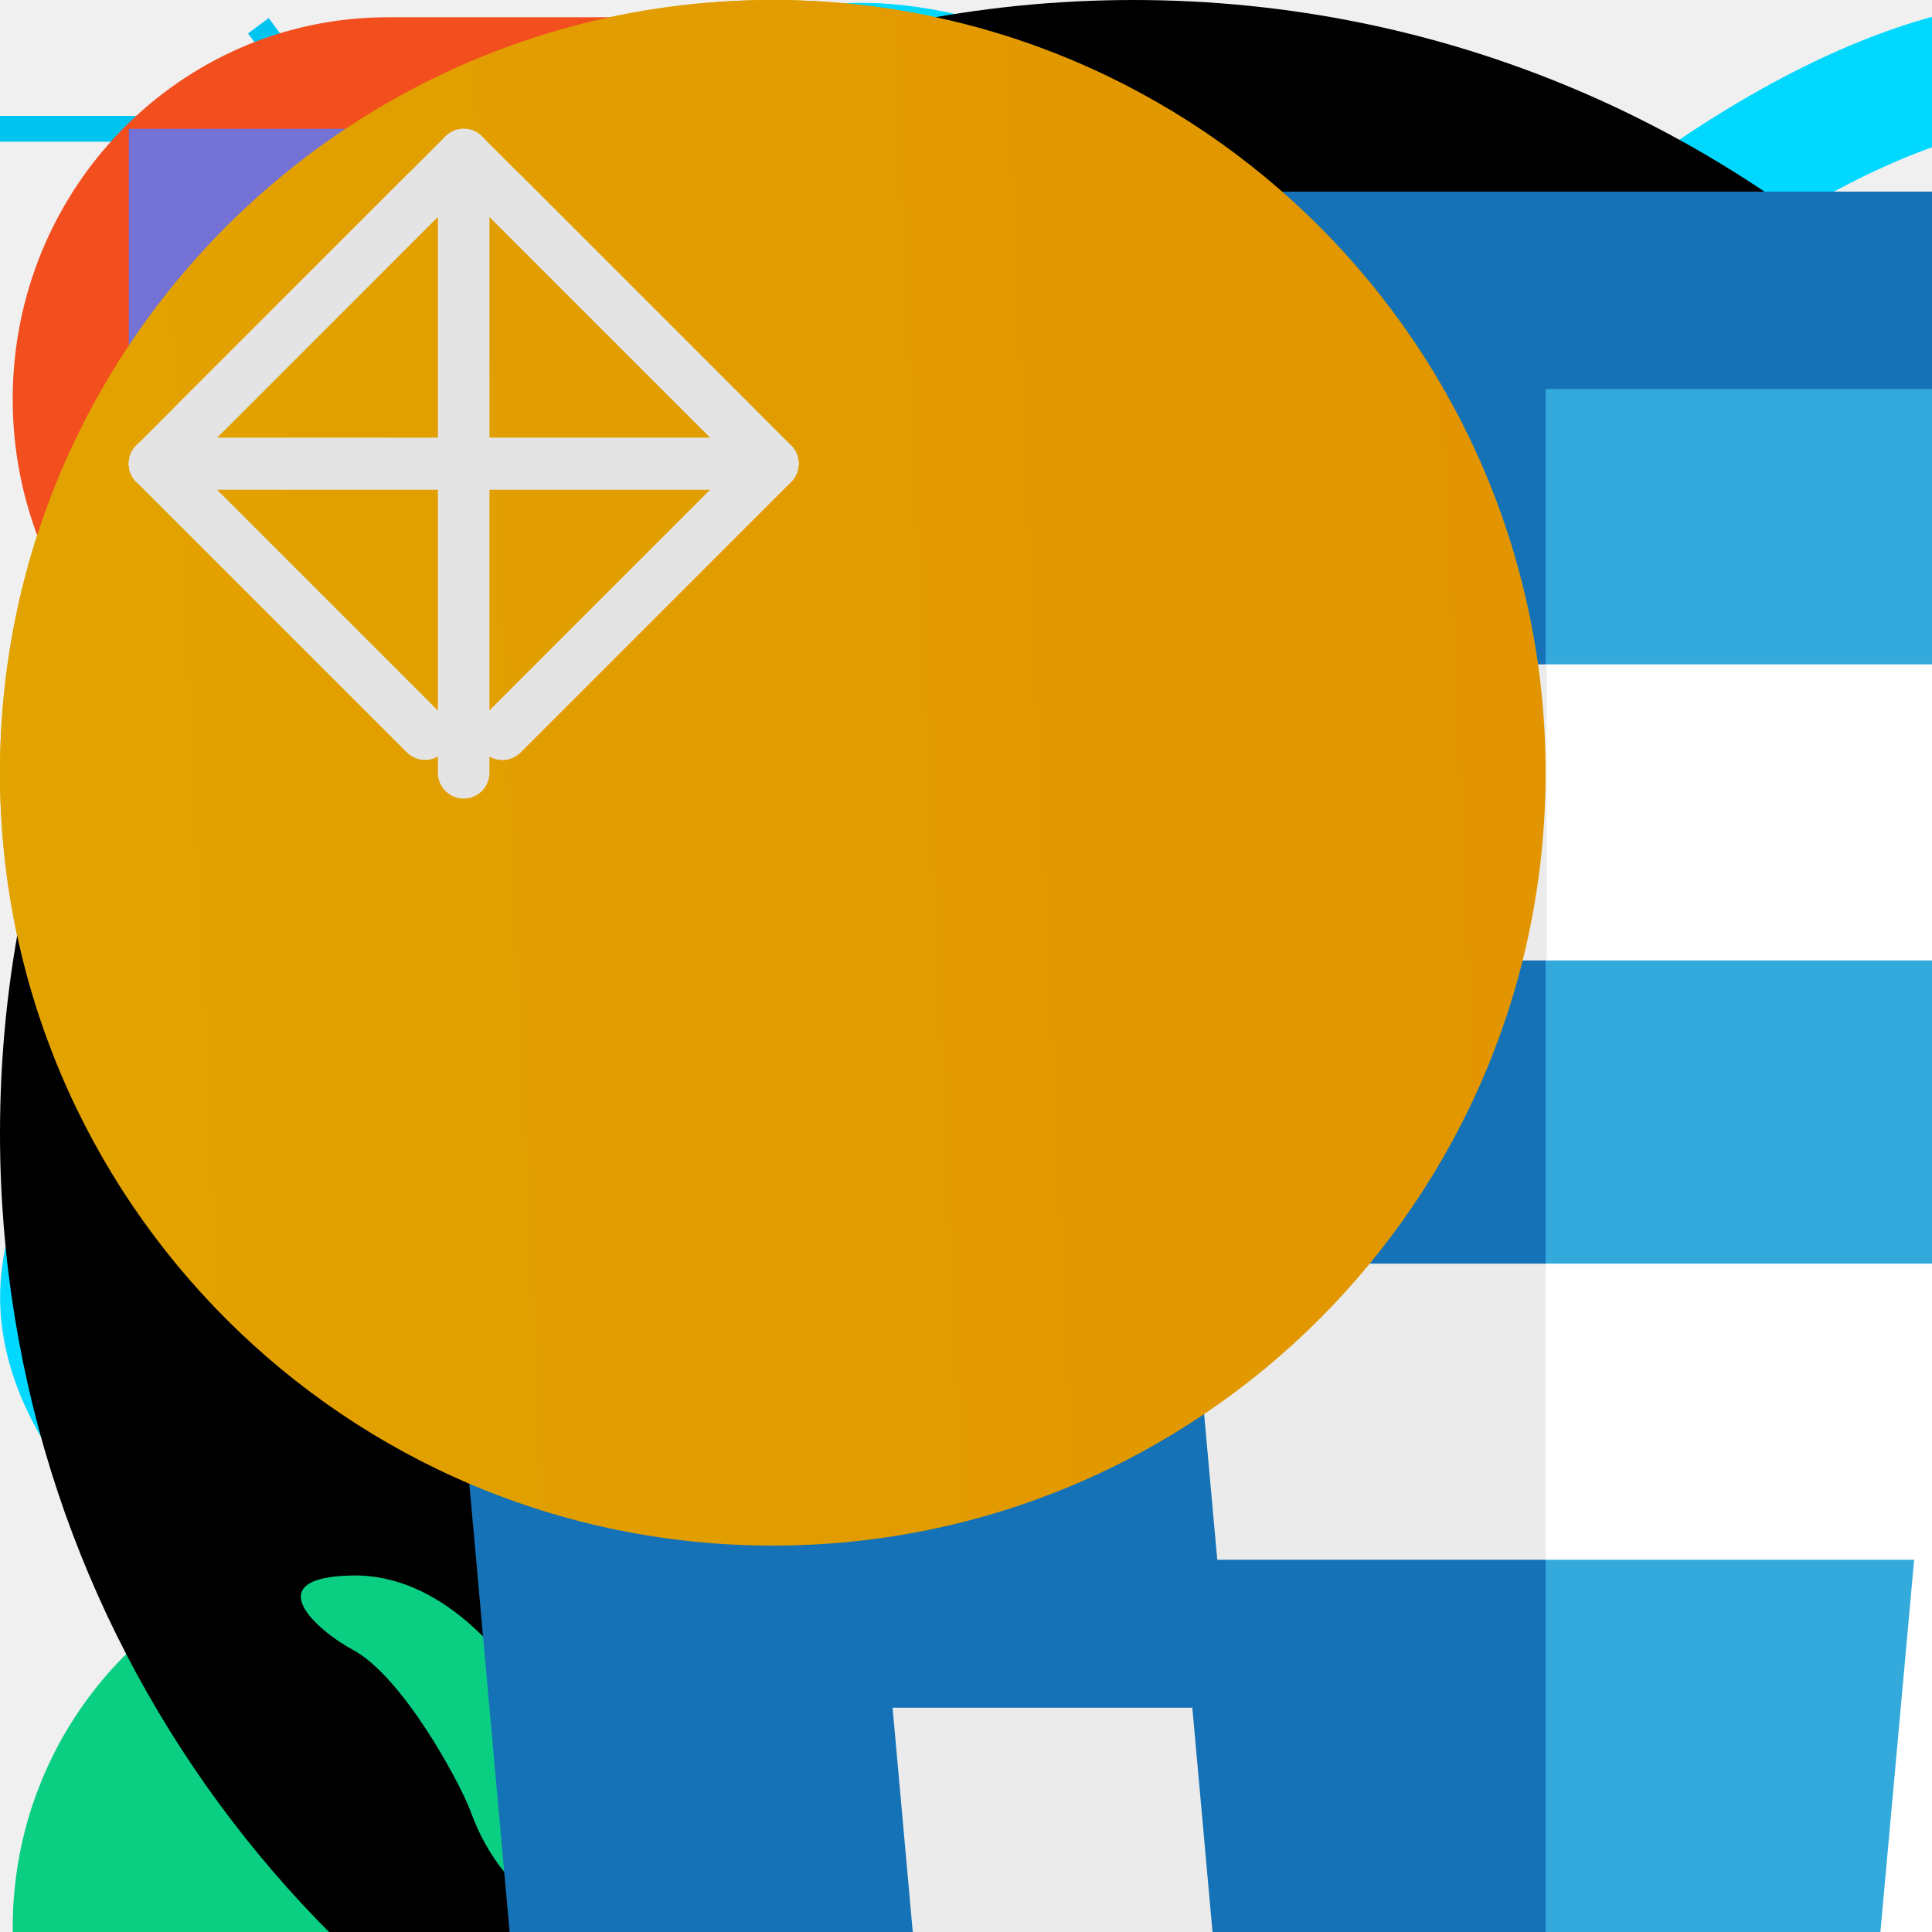
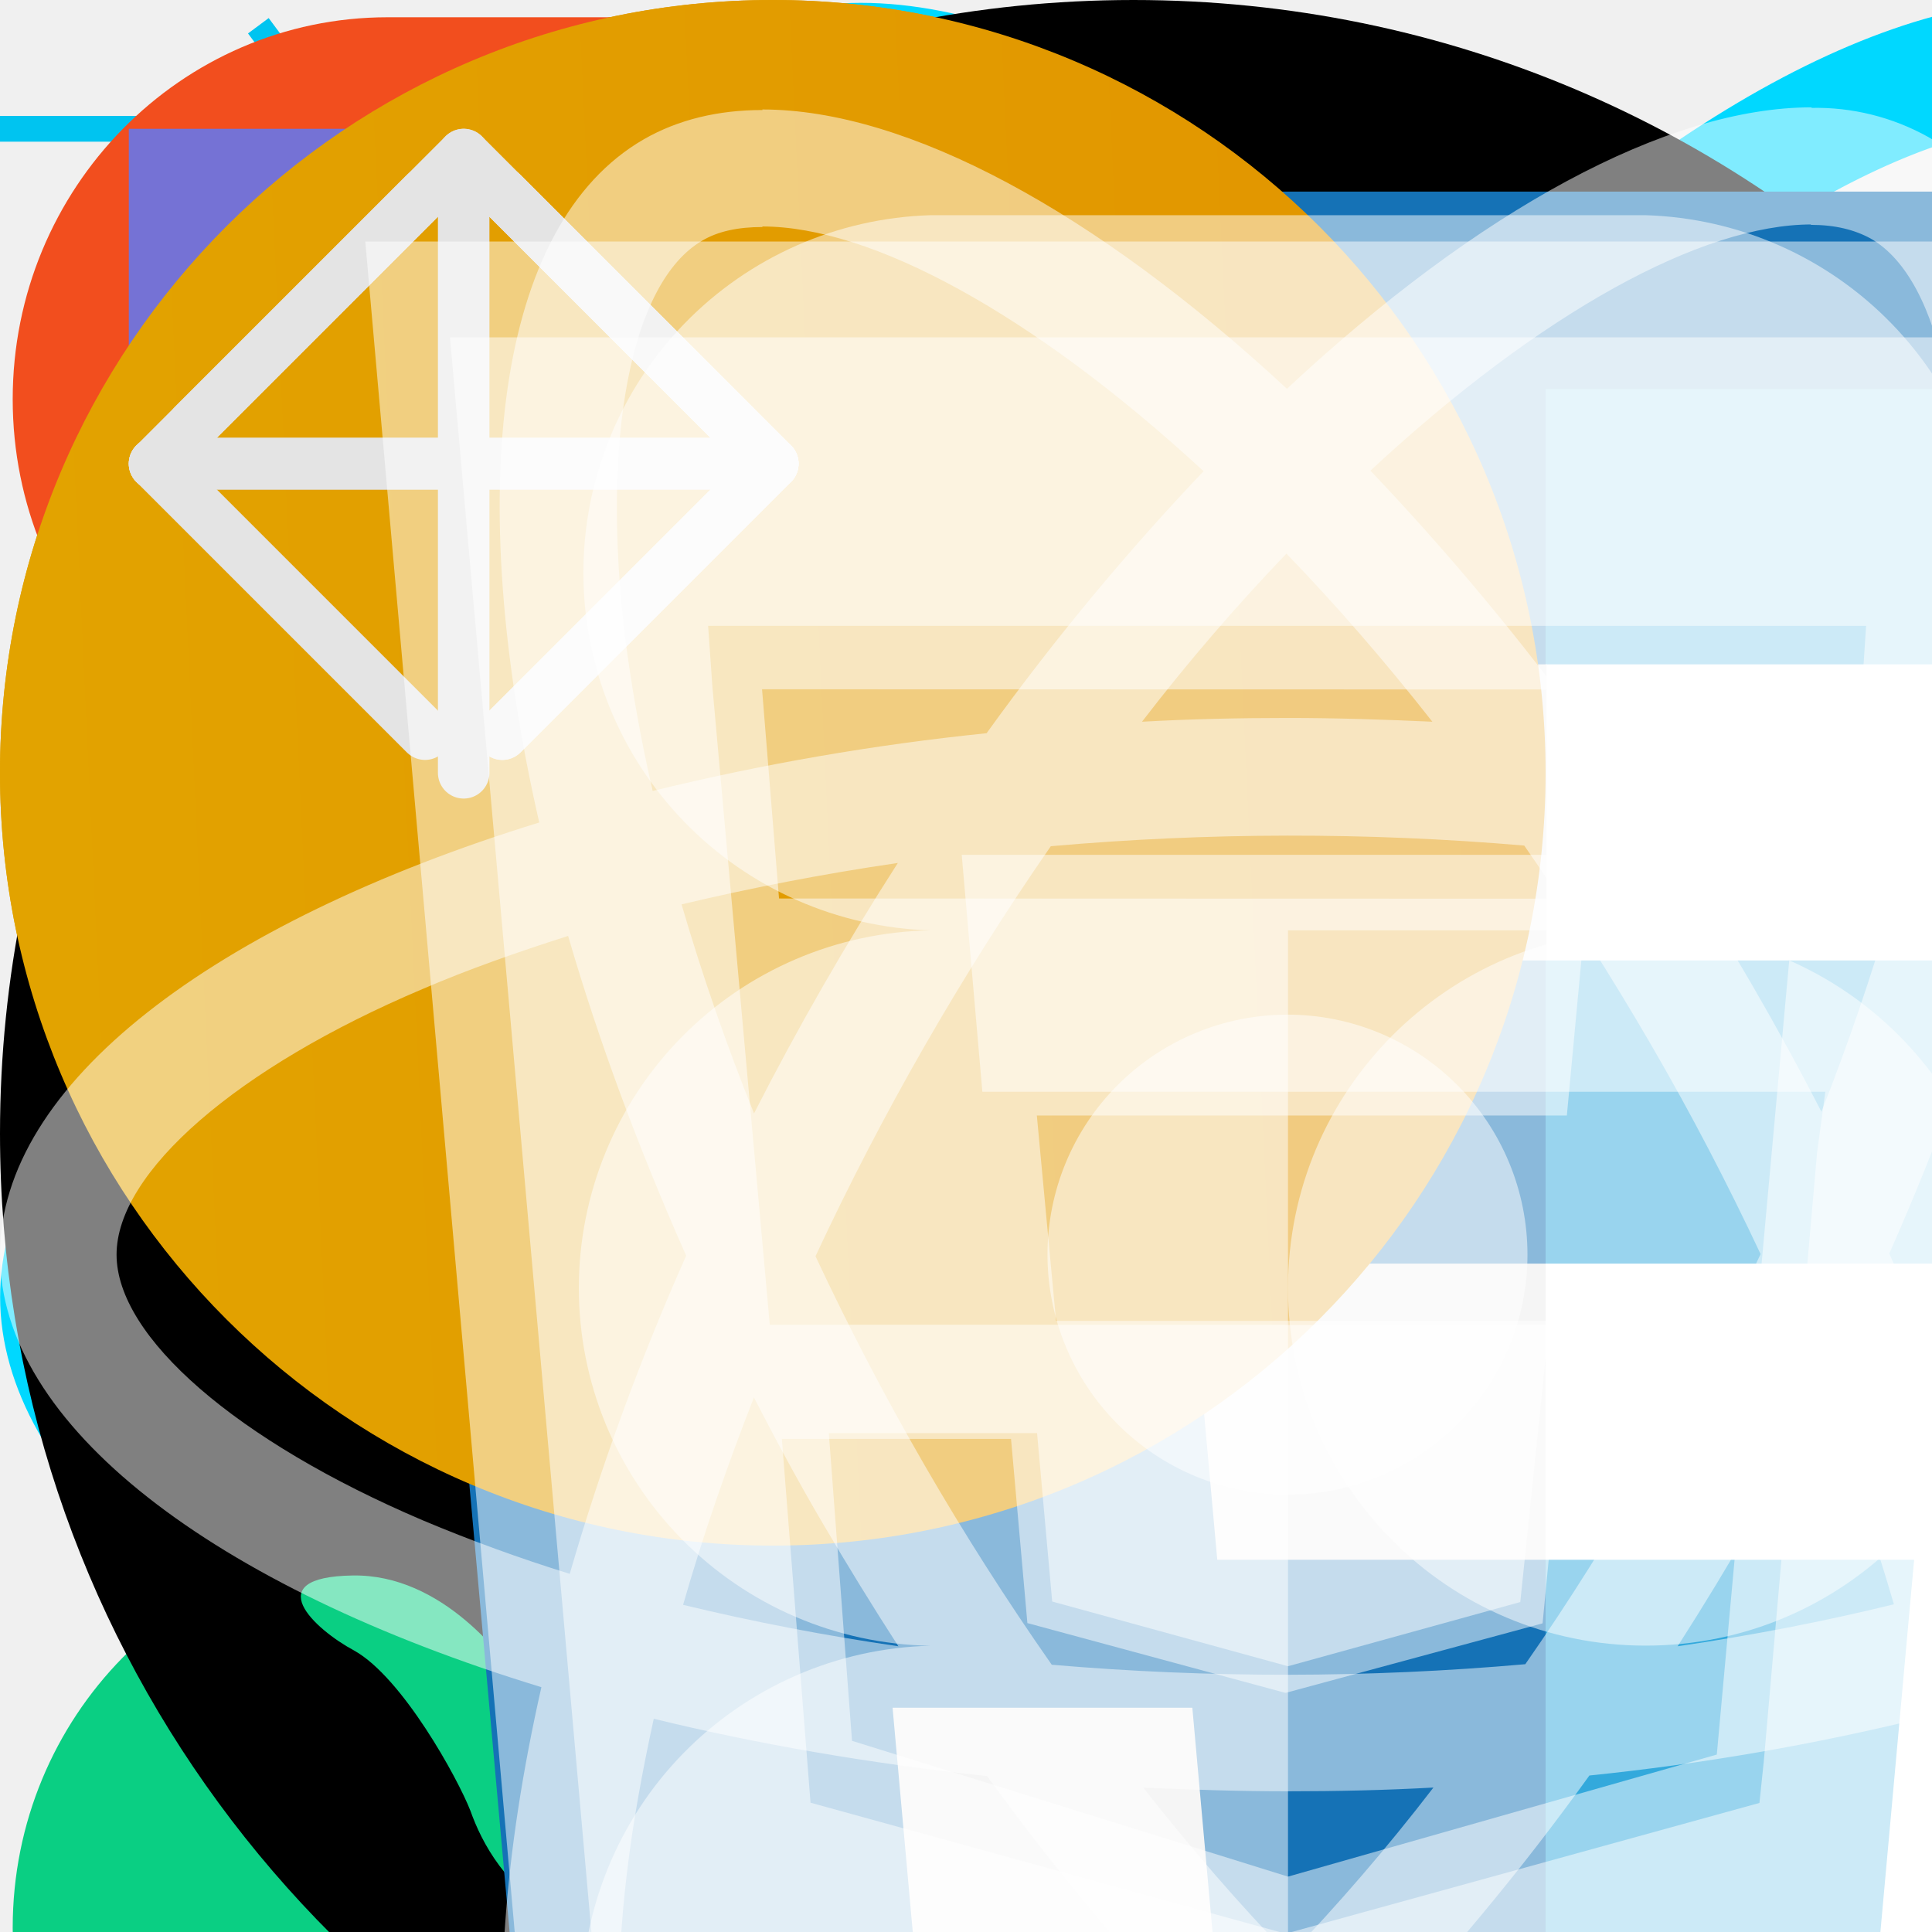
<svg xmlns="http://www.w3.org/2000/svg" width="75" height="75" viewBox="0 0 75 75" fill="none">
  <g id="ship">
    <path d="M5.417 24L17.023 42L32.5 29L5.417 24Z" stroke="#00C1EC" stroke-width="4" stroke-linecap="round" stroke-linejoin="round" />
    <path d="M59.583 24L47.977 42L32.5 29L59.583 24Z" stroke="#00C1EC" stroke-width="4" stroke-linecap="round" stroke-linejoin="round" />
    <path d="M17.604 42H47.396L32.5 29L17.604 42Z" stroke="#00C1EC" stroke-width="4" stroke-linecap="round" stroke-linejoin="round" />
    <path d="M16.25 26L32.5 4L48.75 26" stroke="#00C1EC" stroke-width="4" stroke-linejoin="round" />
  </g>
  <g id="code">
    <path d="M23.047 52.441L26.953 47.559L14.378 37.5L26.953 27.441L23.047 22.559L7.422 35.059C7.056 35.352 6.76 35.724 6.557 36.146C6.354 36.568 6.248 37.031 6.248 37.5C6.248 37.969 6.354 38.431 6.557 38.854C6.76 39.276 7.056 39.648 7.422 39.941L23.047 52.441ZM51.953 22.559L48.047 27.441L60.622 37.5L48.047 47.559L51.953 52.441L67.578 39.941C67.944 39.648 68.24 39.276 68.443 38.854C68.646 38.431 68.751 37.969 68.751 37.5C68.751 37.031 68.646 36.568 68.443 36.146C68.24 35.724 67.944 35.352 67.578 35.059L51.953 22.559ZM46.8 10.05L34.3 66.3L28.197 64.944L40.697 8.694L46.8 10.05Z" fill="#00C4F0" />
  </g>
  <g id="html">
    <path d="M22.132 102.004L13.706 7.5H106.294L97.856 101.989L59.944 112.5L22.132 102.004Z" fill="#E44F26" />
    <path d="M60 104.468L90.638 95.974L97.845 15.229H60V104.468Z" fill="#F1662A" />
    <path d="M60 50.276H44.663L43.605 38.407H60V26.816H30.938L31.215 29.929L34.061 61.867H60V50.276ZM60 80.377L59.947 80.392L47.04 76.909L46.215 67.665H34.579L36.203 85.86L59.947 92.453L60 92.438V80.377Z" fill="#EBEBEB" />
    <path d="M59.959 50.276V61.867H74.231L72.889 76.901L59.959 80.389V92.449L83.723 85.86L83.895 83.903L86.618 53.389L86.903 50.276H59.959ZM59.959 26.816V38.407H87.957L88.189 35.805L88.718 29.929L88.995 26.816H59.959Z" fill="white" />
  </g>
  <g id="vscode">
    <path d="M101.535 17.605L81.354 7.889C80.214 7.339 78.932 7.158 77.685 7.37C76.437 7.582 75.287 8.177 74.393 9.072L8.33 69.3C7.529 70.027 7.049 71.043 6.996 72.124C6.944 73.205 7.323 74.263 8.05 75.064C8.138 75.159 8.225 75.25 8.32 75.334L13.713 80.234C14.418 80.875 15.325 81.25 16.277 81.292C17.229 81.334 18.166 81.042 18.925 80.465L98.497 20.125C99.098 19.669 99.814 19.39 100.566 19.319C101.317 19.248 102.073 19.388 102.749 19.723C103.425 20.058 103.993 20.576 104.391 21.217C104.789 21.858 105 22.598 105 23.352V23.117C105 21.966 104.675 20.837 104.062 19.862C103.449 18.887 102.573 18.105 101.535 17.605Z" fill="#0065A9" />
    <path d="M101.535 94.395L81.354 104.115C80.214 104.662 78.932 104.843 77.685 104.631C76.438 104.419 75.288 103.825 74.393 102.932L8.33 42.7C7.529 41.973 7.049 40.957 6.996 39.876C6.944 38.795 7.323 37.737 8.05 36.935C8.138 36.841 8.225 36.75 8.32 36.666L13.713 31.766C14.419 31.122 15.328 30.746 16.282 30.704C17.237 30.662 18.175 30.956 18.935 31.535L98.497 91.875C99.098 92.331 99.814 92.61 100.566 92.681C101.317 92.752 102.073 92.612 102.749 92.277C103.425 91.942 103.993 91.424 104.391 90.783C104.789 90.142 105 89.403 105 88.648V88.9C104.996 90.049 104.669 91.173 104.057 92.145C103.444 93.117 102.57 93.897 101.535 94.395Z" fill="#007ACC" />
    <path d="M81.354 104.114C80.214 104.662 78.932 104.843 77.685 104.631C76.438 104.419 75.287 103.825 74.392 102.931C74.895 103.428 75.533 103.764 76.226 103.899C76.919 104.034 77.637 103.962 78.289 103.691C78.941 103.42 79.499 102.963 79.892 102.376C80.285 101.79 80.497 101.1 80.5 100.394V11.606C80.501 10.896 80.29 10.203 79.897 9.613C79.502 9.023 78.942 8.563 78.287 8.292C77.631 8.02 76.91 7.949 76.214 8.088C75.518 8.227 74.879 8.57 74.378 9.072C75.273 8.177 76.423 7.582 77.67 7.37C78.917 7.157 80.2 7.337 81.34 7.885L101.517 17.587C102.559 18.084 103.438 18.866 104.054 19.841C104.67 20.817 104.998 21.946 105 23.1V88.9C105 90.053 104.675 91.182 104.061 92.158C103.447 93.134 102.571 93.917 101.531 94.416L81.354 104.114Z" fill="#1F9CF0" />
  </g>
  <g id="js">
    <path d="M7.5 7.5H112.5V112.5H7.5V7.5Z" fill="#F5DE19" />
    <path d="M78.034 89.531C78.928 91.349 80.318 92.876 82.043 93.938C83.768 94.999 85.758 95.552 87.784 95.531C91.871 95.531 94.485 93.487 94.485 90.656C94.485 87.281 91.8 86.074 87.3 84.105L84.832 83.047C77.707 80.014 72.983 76.215 72.983 68.183C72.983 60.784 78.608 55.148 87.431 55.148C90.288 54.941 93.142 55.581 95.637 56.986C98.132 58.391 100.159 60.499 101.464 63.049L93.75 67.98C93.248 66.716 92.373 65.635 91.242 64.879C90.111 64.124 88.776 63.73 87.416 63.75C86.823 63.691 86.224 63.755 85.657 63.94C85.09 64.125 84.567 64.427 84.123 64.824C83.679 65.222 83.323 65.709 83.077 66.252C82.831 66.795 82.701 67.384 82.695 67.98C82.695 70.939 84.529 72.139 88.763 73.98L91.23 75.037C99.615 78.634 104.355 82.297 104.355 90.536C104.355 99.42 97.376 104.287 88.005 104.287C84.354 104.52 80.713 103.691 77.522 101.901C74.332 100.11 71.727 97.434 70.024 94.196L78.034 89.531ZM43.178 90.386C44.726 93.135 46.136 95.46 49.526 95.46C52.766 95.46 54.814 94.192 54.814 89.261V55.71H64.68V89.392C64.68 99.608 58.68 104.257 49.946 104.257C46.859 104.426 43.793 103.657 41.151 102.051C38.51 100.444 36.416 98.076 35.145 95.257L43.178 90.386Z" fill="black" />
  </g>
  <g id="react">
    <g clip-path="url(#clip0_2_5687)">
      <path d="M92.906 32.703C91.703 32.289 90.49 31.905 89.269 31.552C89.474 30.711 89.663 29.879 89.83 29.062C92.584 15.648 90.784 4.842 84.636 1.284C78.742 -2.127 69.102 1.429 59.366 9.933C58.406 10.773 57.468 11.637 56.552 12.524C55.939 11.934 55.315 11.356 54.68 10.789C44.477 1.696 34.249 -2.136 28.108 1.432C22.219 4.854 20.475 15.013 22.954 27.725C23.2 28.984 23.479 30.237 23.789 31.482C22.341 31.895 20.944 32.334 19.607 32.802C7.644 36.988 0.005 43.548 0.005 50.353C0.005 57.381 8.206 64.43 20.666 68.704C21.676 69.049 22.695 69.369 23.721 69.663C23.387 71.004 23.092 72.354 22.834 73.711C20.471 86.204 22.316 96.122 28.189 99.522C34.255 103.033 44.437 99.425 54.35 90.727C55.154 90.02 55.941 89.293 56.708 88.546C57.7 89.507 58.719 90.439 59.763 91.343C69.366 99.636 78.85 102.985 84.718 99.576C90.778 96.055 92.748 85.4 90.191 72.436C89.989 71.42 89.763 70.409 89.513 69.405C90.228 69.192 90.93 68.973 91.614 68.746C104.567 64.438 112.995 57.475 112.995 50.353C112.995 43.523 105.109 36.919 92.906 32.703ZM90.096 64.147C89.478 64.353 88.844 64.55 88.198 64.743C86.768 60.2 84.838 55.368 82.477 50.376C84.73 45.504 86.586 40.734 87.976 36.22C89.132 36.556 90.253 36.91 91.335 37.283C101.791 40.896 108.168 46.237 108.168 50.353C108.168 54.737 101.28 60.428 90.096 64.147ZM85.456 73.376C86.586 79.109 86.748 84.292 85.999 88.344C85.326 91.984 83.973 94.412 82.299 95.384C78.738 97.453 71.123 94.764 62.911 87.671C61.94 86.831 60.993 85.963 60.07 85.07C63.254 81.576 66.436 77.513 69.541 73.001C75.004 72.514 80.164 71.719 84.844 70.633C85.069 71.543 85.273 72.457 85.456 73.376ZM38.526 95.026C35.047 96.259 32.276 96.295 30.601 95.325C27.037 93.262 25.555 85.298 27.576 74.615C27.816 73.353 28.091 72.097 28.401 70.85C33.029 71.878 38.152 72.617 43.627 73.062C46.754 77.478 50.028 81.536 53.327 85.089C52.626 85.77 51.908 86.434 51.174 87.079C46.79 90.925 42.397 93.654 38.526 95.026ZM22.228 64.12C16.718 62.23 12.168 59.774 9.049 57.093C6.246 54.685 4.832 52.293 4.832 50.353C4.832 46.223 10.966 40.956 21.196 37.377C22.438 36.943 23.737 36.533 25.085 36.148C26.5 40.764 28.354 45.59 30.592 50.471C28.325 55.423 26.444 60.327 25.016 64.997C24.08 64.728 23.15 64.436 22.228 64.12ZM27.691 26.795C25.567 15.903 26.978 7.687 30.527 5.625C34.307 3.429 42.665 6.56 51.475 14.412C52.05 14.925 52.615 15.448 53.171 15.982C49.888 19.52 46.644 23.548 43.545 27.937C38.231 28.431 33.144 29.225 28.468 30.289C28.18 29.131 27.921 27.966 27.691 26.795V26.795ZM76.43 38.874C75.325 36.959 74.18 35.068 72.994 33.202C76.599 33.66 80.053 34.267 83.297 35.01C82.323 38.142 81.109 41.417 79.681 44.775C78.636 42.787 77.553 40.819 76.43 38.874ZM56.554 19.444C58.781 21.865 61.01 24.568 63.203 27.5C58.755 27.289 54.298 27.289 49.849 27.498C52.044 24.592 54.293 21.893 56.554 19.444ZM36.551 38.907C35.442 40.837 34.379 42.792 33.361 44.771C31.956 41.425 30.753 38.136 29.771 34.958C32.995 34.235 36.433 33.643 40.015 33.194C38.816 35.07 37.661 36.975 36.551 38.907V38.907ZM40.118 67.857C36.417 67.442 32.927 66.881 29.704 66.177C30.702 62.943 31.931 59.583 33.367 56.165C34.389 58.146 35.457 60.103 36.57 62.033C37.715 64.018 38.9 65.961 40.118 67.857ZM56.688 81.603C54.4 79.126 52.118 76.385 49.889 73.437C52.053 73.522 54.258 73.566 56.5 73.566C58.803 73.566 61.08 73.514 63.32 73.414C61.12 76.415 58.899 79.159 56.688 81.603ZM79.726 55.991C81.237 59.446 82.509 62.788 83.52 65.967C80.244 66.717 76.707 67.321 72.98 67.77C74.174 65.87 75.331 63.946 76.449 62C77.586 60.021 78.678 58.018 79.726 55.991ZM72.268 59.579C70.556 62.563 68.749 65.491 66.847 68.357C63.404 68.602 59.952 68.723 56.5 68.722C52.984 68.722 49.563 68.612 46.27 68.397C44.319 65.538 42.477 62.605 40.747 59.606H40.748C39.026 56.623 37.418 53.575 35.926 50.468C37.414 47.362 39.017 44.312 40.733 41.327L40.733 41.327C42.448 38.341 44.275 35.421 46.211 32.573C49.571 32.318 53.017 32.185 56.499 32.185H56.5C59.998 32.185 63.448 32.319 66.808 32.577C68.724 35.419 70.54 38.33 72.252 41.301C73.974 44.28 75.598 47.315 77.123 50.4C75.614 53.517 73.994 56.578 72.268 59.579ZM82.225 5.481C86.009 7.671 87.48 16.502 85.103 28.084C84.951 28.823 84.781 29.576 84.595 30.339C79.907 29.253 74.817 28.445 69.487 27.943C66.383 23.506 63.166 19.472 59.936 15.979C60.782 15.16 61.649 14.363 62.535 13.587C70.877 6.301 78.673 3.425 82.225 5.481ZM56.5 40.226C62.072 40.226 66.59 44.76 66.59 50.353C66.59 55.946 62.072 60.48 56.5 60.48C50.928 60.48 46.41 55.946 46.41 50.353C46.41 44.76 50.928 40.226 56.5 40.226Z" fill="#00D8FF" />
    </g>
    <defs>
      <clipPath id="clip0_2_5687">
        <rect width="113" height="101" fill="white" />
      </clipPath>
    </defs>
  </g>
  <g id="arrow">
    <path d="M0 5H13M13 5L10.029 9M13 5L10.029 1" stroke="#00C4F0" />
  </g>
  <g id="ellipse1">
    <circle cx="30" cy="30" r="30" fill="url(#paint0_linear_4_6666)" />
    <defs>
      <linearGradient id="paint0_linear_4_6666" x1="0" y1="0" x2="57.066" y2="-2.671" gradientUnits="userSpaceOnUse">
        <stop stop-color="#E2A300" />
        <stop offset="1" stop-color="#E29500" />
      </linearGradient>
    </defs>
  </g>
  <g id="figma">
    <g clip-path="url(#clip0_6_7784)">
      <path d="M15.051 89.66C23.09 89.66 29.61 83.021 29.61 74.835V60.009H15.051C7.013 60.009 0.493 66.649 0.493 74.835C0.493 83.021 7.013 89.66 15.051 89.66Z" fill="#0ACF83" />
      <path d="M0.493 45.165C0.493 36.979 7.013 30.34 15.051 30.34H29.61V60.009H15.051C7.013 59.991 0.493 53.351 0.493 45.165Z" fill="#A259FF" />
      <path d="M0.493 15.496C0.493 7.31 7.013 0.67 15.051 0.67H29.61V30.34H15.051C7.013 30.34 0.493 23.682 0.493 15.496Z" fill="#F24E1E" />
      <path d="M29.628 0.67H44.187C52.225 0.67 58.745 7.31 58.745 15.496C58.745 23.682 52.225 30.321 44.187 30.321H29.628V0.67Z" fill="#FF7262" />
      <path d="M58.745 45.165C58.745 53.351 52.225 59.991 44.187 59.991C36.148 59.991 29.628 53.351 29.628 45.165C29.628 36.979 36.148 30.34 44.187 30.34C52.225 30.34 58.745 36.979 58.745 45.165Z" fill="#1ABCFE" />
    </g>
    <defs>
      <clipPath id="clip0_6_7784">
        <rect width="58.252" height="88.991" fill="white" transform="translate(0.492676 0.669922)" />
      </clipPath>
    </defs>
  </g>
  <g id="github">
    <path fill-rule="evenodd" clip-rule="evenodd" d="M44 0C19.69 0 0 19.69 0 44C0 63.47 12.595 79.915 30.085 85.745C32.285 86.13 33.11 84.81 33.11 83.655C33.11 82.61 33.055 79.145 33.055 75.46C22 77.495 19.14 72.765 18.26 70.29C17.765 69.025 15.62 65.12 13.75 64.075C12.21 63.25 10.01 61.215 13.695 61.16C17.16 61.105 19.635 64.35 20.46 65.67C24.42 72.325 30.745 70.455 33.275 69.3C33.66 66.44 34.815 64.515 36.08 63.415C26.29 62.315 16.06 58.52 16.06 41.69C16.06 36.905 17.765 32.945 20.57 29.865C20.13 28.765 18.59 24.255 21.01 18.205C21.01 18.205 24.695 17.05 33.11 22.715C36.63 21.725 40.37 21.23 44.11 21.23C47.85 21.23 51.59 21.725 55.11 22.715C63.525 16.995 67.21 18.205 67.21 18.205C69.63 24.255 68.09 28.765 67.65 29.865C70.455 32.945 72.16 36.85 72.16 41.69C72.16 58.575 61.875 62.315 52.085 63.415C53.68 64.79 55.055 67.43 55.055 71.555C55.055 77.44 55 82.17 55 83.655C55 84.81 55.825 86.185 58.025 85.745C66.76 82.796 74.35 77.182 79.727 69.694C85.104 62.205 87.997 53.219 88 44C88 19.69 68.31 0 44 0Z" fill="black" />
  </g>
  <g id="css">
    <path d="M22.133 101.154L13.71 7.438H106.29L97.856 101.139L59.944 111.562L22.133 101.154Z" fill="#1572B6" />
    <path d="M60 103.597L90.638 95.174L97.845 15.102H60V103.597Z" fill="#33A9DC" />
    <path d="M60 49.054H75.338L76.395 37.284H60V25.79H89.062L88.785 28.872L85.939 60.549H60V49.054Z" fill="white" />
    <path d="M60.071 78.904L60.019 78.919L47.111 75.461L46.286 66.294H34.65L36.274 84.341L60.015 90.879L60.071 90.864V78.904Z" fill="#EBEBEB" />
    <path d="M74.351 60.062L72.956 75.453L60.03 78.912V90.871L83.79 84.341L83.966 82.4L85.98 60.062H74.351Z" fill="white" />
    <path d="M60.041 25.79V37.284H32.044L31.811 34.7L31.282 28.872L31.005 25.79H60.041ZM60 49.054V60.549H47.254L47.021 57.964L46.496 52.137L46.219 49.054H60Z" fill="#EBEBEB" />
  </g>
  <g id="typeScript">
    <path d="M5 25V45H45V5H5V25ZM37.235 23.407C38.252 23.66 39.025 24.112 39.737 24.848C40.105 25.242 40.652 25.958 40.695 26.132C40.708 26.182 38.968 27.348 37.915 28.003C37.877 28.028 37.723 27.863 37.553 27.61C37.037 26.86 36.498 26.537 35.673 26.48C34.46 26.397 33.68 27.032 33.687 28.092C33.676 28.352 33.734 28.611 33.857 28.842C34.123 29.393 34.62 29.725 36.173 30.397C39.038 31.63 40.263 32.442 41.025 33.597C41.875 34.885 42.067 36.943 41.488 38.473C40.855 40.137 39.28 41.267 37.063 41.64C36.378 41.762 34.753 41.743 34.017 41.61C32.41 41.323 30.887 40.53 29.947 39.488C29.578 39.083 28.86 38.022 28.905 37.947C28.923 37.92 29.088 37.818 29.272 37.712C29.452 37.61 30.123 37.222 30.758 36.853L31.908 36.187L32.15 36.543C32.487 37.057 33.222 37.762 33.667 37.997C34.943 38.67 36.695 38.575 37.558 37.8C37.732 37.654 37.869 37.469 37.96 37.261C38.05 37.053 38.092 36.827 38.08 36.6C38.08 36.137 38.022 35.933 37.78 35.583C37.47 35.14 36.835 34.767 35.032 33.983C32.968 33.095 32.08 32.543 31.267 31.667C30.759 31.088 30.384 30.405 30.168 29.667C30.017 29.102 29.978 27.685 30.098 27.115C30.523 25.12 32.028 23.732 34.2 23.318C34.905 23.185 36.543 23.235 37.235 23.407ZM27.845 25.077L27.858 26.715H22.65V41.508H18.967V26.715H13.763V25.108C13.763 24.218 13.782 23.475 13.807 23.458C13.827 23.432 16.995 23.418 20.835 23.425L27.827 23.445L27.845 25.077Z" fill="#7572D5" />
  </g>
  <g id="circle">
    <circle cx="30" cy="30" r="30" fill="url(#paint0_linear_4_6666)" />
    <defs>
      <linearGradient id="paint0_linear_4_6666" x1="0" y1="0" x2="57.066" y2="-2.671" gradientUnits="userSpaceOnUse">
        <stop stop-color="E2A300" />
        <stop offset="1" stop-color="#E29500" />
      </linearGradient>
    </defs>
  </g>
  <g id="arrow">
    <path d="M19.5 7.5L30 18L19.5 28.5" stroke="#E4E4E4" stroke-width="2" stroke-linecap="round" stroke-linejoin="round" />
    <path d="M30 18H6" stroke="#E4E4E4" stroke-width="2" stroke-linecap="round" stroke-linejoin="round" />
  </g>
  <g id="arrow-right">
    <path d="M19.5 7.5L30 18L19.5 28.5" stroke="#E4E4E4" stroke-width="2" stroke-linecap="round" stroke-linejoin="round" />
    <path d="M30 18H6" stroke="#E4E4E4" stroke-width="2" stroke-linecap="round" stroke-linejoin="round" />
  </g>
  <g id="arrow-left">
    <path d="M16.5 7.5L6 18L16.5 28.5" stroke="#E4E4E4" stroke-width="2" stroke-linecap="round" stroke-linejoin="round" />
    <path d="M6 18H30" stroke="#E4E4E4" stroke-width="2" stroke-linecap="round" stroke-linejoin="round" />
  </g>
  <g id="arrow-top">
    <path d="M28.5 16.5L18 6L7.5 16.5" stroke="#E4E4E4" stroke-width="2" stroke-linecap="round" stroke-linejoin="round" />
    <path d="M18 6L18 30" stroke="#E4E4E4" stroke-width="2" stroke-linecap="round" stroke-linejoin="round" />
  </g>
+   <g id="reactGray">
+     <path d="M100 48.704C100 42.079 91.704 35.8 78.983 31.908C81.921 18.946 80.617 8.629 74.867 5.325C73.473 4.545 71.897 4.152 70.3 4.188V8.729C71.237 8.729 71.992 8.917 72.625 9.263C75.396 10.854 76.6 16.904 75.662 24.692C75.438 26.608 75.071 28.625 74.621 30.683C70.361 29.657 66.037 28.915 61.679 28.463C59.083 24.881 56.25 21.476 53.2 18.271C59.846 12.096 66.083 8.713 70.325 8.713V4.167C64.717 4.167 57.379 8.163 49.958 15.092C42.542 8.208 35.2 4.25 29.596 4.25V8.792C33.817 8.792 40.075 12.158 46.721 18.292C43.867 21.292 41.013 24.692 38.3 28.463C33.933 28.91 29.602 29.659 25.337 30.704C24.867 28.667 24.521 26.692 24.275 24.796C23.317 17.004 24.5 10.954 27.254 9.346C27.863 8.979 28.658 8.813 29.596 8.813V4.271C27.887 4.271 26.333 4.638 24.992 5.408C19.262 8.713 17.979 19.004 20.933 31.929C8.254 35.846 0 42.1 0 48.704C0 55.329 8.296 61.608 21.017 65.496C18.079 78.463 19.383 88.779 25.133 92.079C26.458 92.854 28.008 93.221 29.717 93.221C35.325 93.221 42.663 89.225 50.083 82.296C57.5 89.183 64.838 93.138 70.446 93.138C72.055 93.172 73.644 92.778 75.05 91.996C80.779 88.696 82.062 78.404 79.108 65.479C91.746 61.588 100 55.308 100 48.704ZM73.458 35.108C72.667 37.833 71.749 40.519 70.708 43.158C69.005 39.845 67.134 36.62 65.104 33.496C68 33.925 70.792 34.454 73.463 35.108H73.458ZM64.125 56.817C62.538 59.567 60.904 62.179 59.212 64.604C53.097 65.143 46.946 65.15 40.829 64.625C37.321 59.613 34.252 54.307 31.658 48.767C34.248 43.213 37.304 37.889 40.792 32.85C46.906 32.31 53.055 32.302 59.171 32.825C60.862 35.25 62.517 37.842 64.104 40.575C65.654 43.242 67.062 45.95 68.346 48.683C67.048 51.45 65.64 54.163 64.125 56.817V56.817ZM70.708 54.167C71.808 56.896 72.75 59.629 73.521 62.279C70.854 62.933 68.037 63.483 65.125 63.908C67.147 60.756 69.01 57.505 70.708 54.167V54.167ZM50.042 75.917C48.146 73.958 46.25 71.779 44.375 69.392C46.208 69.475 48.083 69.538 49.979 69.538C51.896 69.538 53.792 69.496 55.646 69.392C53.812 71.779 51.917 73.958 50.042 75.917ZM34.875 63.908C32.066 63.501 29.276 62.965 26.517 62.3C27.271 59.671 28.208 56.958 29.267 54.25C30.104 55.875 30.983 57.508 31.942 59.142C32.9 60.771 33.875 62.363 34.875 63.908ZM49.938 21.492C51.833 23.45 53.729 25.629 55.604 28.017C53.771 27.933 51.896 27.871 50 27.871C48.083 27.871 46.188 27.913 44.333 28.017C46.167 25.629 48.062 23.45 49.938 21.492ZM34.854 33.5C32.833 36.646 30.969 39.89 29.271 43.221C28.201 40.565 27.262 37.857 26.458 35.108C29.125 34.475 31.942 33.925 34.854 33.5ZM16.408 59.017C9.192 55.942 4.525 51.904 4.525 48.704C4.525 45.504 9.192 41.446 16.408 38.392C18.158 37.638 20.075 36.963 22.054 36.333C23.217 40.325 24.746 44.483 26.637 48.746C24.852 52.755 23.341 56.881 22.117 61.096C20.181 60.497 18.276 59.803 16.408 59.017V59.017ZM27.375 88.142C24.604 86.558 23.4 80.5 24.337 72.717C24.562 70.8 24.929 68.779 25.379 66.721C29.371 67.7 33.733 68.454 38.321 68.946C40.917 72.528 43.75 75.933 46.8 79.138C40.154 85.313 33.917 88.696 29.675 88.696C28.875 88.705 28.085 88.516 27.375 88.146V88.142ZM75.725 72.613C76.683 80.4 75.5 86.454 72.746 88.063C72.138 88.429 71.342 88.592 70.404 88.592C66.183 88.592 59.925 85.229 53.279 79.092C56.133 76.1 58.987 72.696 61.7 68.925C66.067 68.478 70.398 67.729 74.662 66.683C75.133 68.742 75.496 70.717 75.725 72.613V72.613ZM83.571 59.017C81.821 59.771 79.904 60.446 77.925 61.075C76.679 56.839 75.148 52.692 73.342 48.663C75.217 44.425 76.721 40.288 77.862 36.313C79.883 36.942 81.796 37.638 83.592 38.392C90.808 41.467 95.475 45.504 95.475 48.704C95.454 51.904 90.787 55.963 83.571 59.017V59.017Z" fill="white" fill-opacity="0.5" />
+     <path d="M49.979 58.021C52.45 58.021 54.82 57.039 56.567 55.292C58.314 53.545 59.296 51.175 59.296 48.704C59.296 46.233 58.314 43.864 56.567 42.117C54.82 40.369 52.45 39.388 49.979 39.388C47.508 39.388 45.139 40.369 43.391 42.117C41.644 43.864 40.663 46.233 40.663 48.704C40.663 51.175 41.644 53.545 43.391 55.292C45.139 57.039 47.508 58.021 49.979 58.021V58.021Z" fill="white" fill-opacity="0.5" />
+   </g>
+   <g id="htmlGray">
+     <path d="M14.18 9.375L20.625 82.285L50 90.625L79.258 82.285L85.83 9.375H14.18ZM72.285 26.67L71.817 31.279L71.65 33.184H37.334L38.135 42.383H70.859L70.537 44.756L68.467 68.408L68.301 69.99L50.039 75.029V75.059H49.922L49.893 75.068V75.059H49.883L31.465 69.981L30.352 55.859H39.248L39.883 63.008L49.883 65.713H49.922L59.883 63.018L60.996 51.435H49.893V51.426H29.883L27.656 26.67L27.49 24.297H72.442L72.285 26.67Z" fill="white" fill-opacity="0.5" />
+   </g>
+   <g id="cssGray">
+     <path d="M17.467 13.096H82.529L76.612 79.904L49.929 87.454L23.392 79.9L17.467 13.096ZM70.417 26.767L29.583 26.758L30.242 34.879L61.612 34.887L60.825 43.304H40.25L40.996 51.275H60.15L59.017 62.191L50 64.683L40.846 62.171L40.258 55.633H32.175L33.075 67.579L50 72.85L66.646 68.112L70.417 26.767Z" fill="white" fill-opacity="0.5" />
+   </g>
+   <g id="figmaGray">
+     <path d="M63.883 36.117C67.493 36.008 70.918 34.498 73.433 31.907C75.948 29.316 77.354 25.847 77.354 22.235C77.354 18.624 75.948 15.155 73.433 12.564C70.918 9.973 67.493 8.463 63.883 8.354H36.117C32.507 8.463 29.082 9.973 26.567 12.564C24.052 15.155 22.646 18.624 22.646 22.235C22.646 25.847 24.052 29.316 26.567 31.907C29.082 34.498 32.507 36.008 36.117 36.117C32.476 36.18 29.005 37.67 26.453 40.268C23.9 42.865 22.47 46.361 22.47 50.002C22.47 53.644 23.9 57.139 26.453 59.737C29.005 62.334 32.476 63.825 36.117 63.888C32.493 63.976 29.049 65.478 26.517 68.072C23.986 70.666 22.569 74.147 22.569 77.771C22.569 81.395 23.986 84.876 26.517 87.47C29.049 90.064 32.493 91.566 36.117 91.654C39.799 91.652 43.329 90.188 45.933 87.584C48.536 84.98 49.999 81.449 50 77.767V36.117H63.883Z" fill="white" fill-opacity="0.5" />
+     <path d="M63.883 63.883C71.551 63.883 77.767 57.668 77.767 50C77.767 42.333 71.551 36.117 63.883 36.117C56.216 36.117 50 42.333 50 50C50 57.668 56.216 63.883 63.883 63.883Z" fill="white" fill-opacity="0.5" />
+   </g>
</svg>
